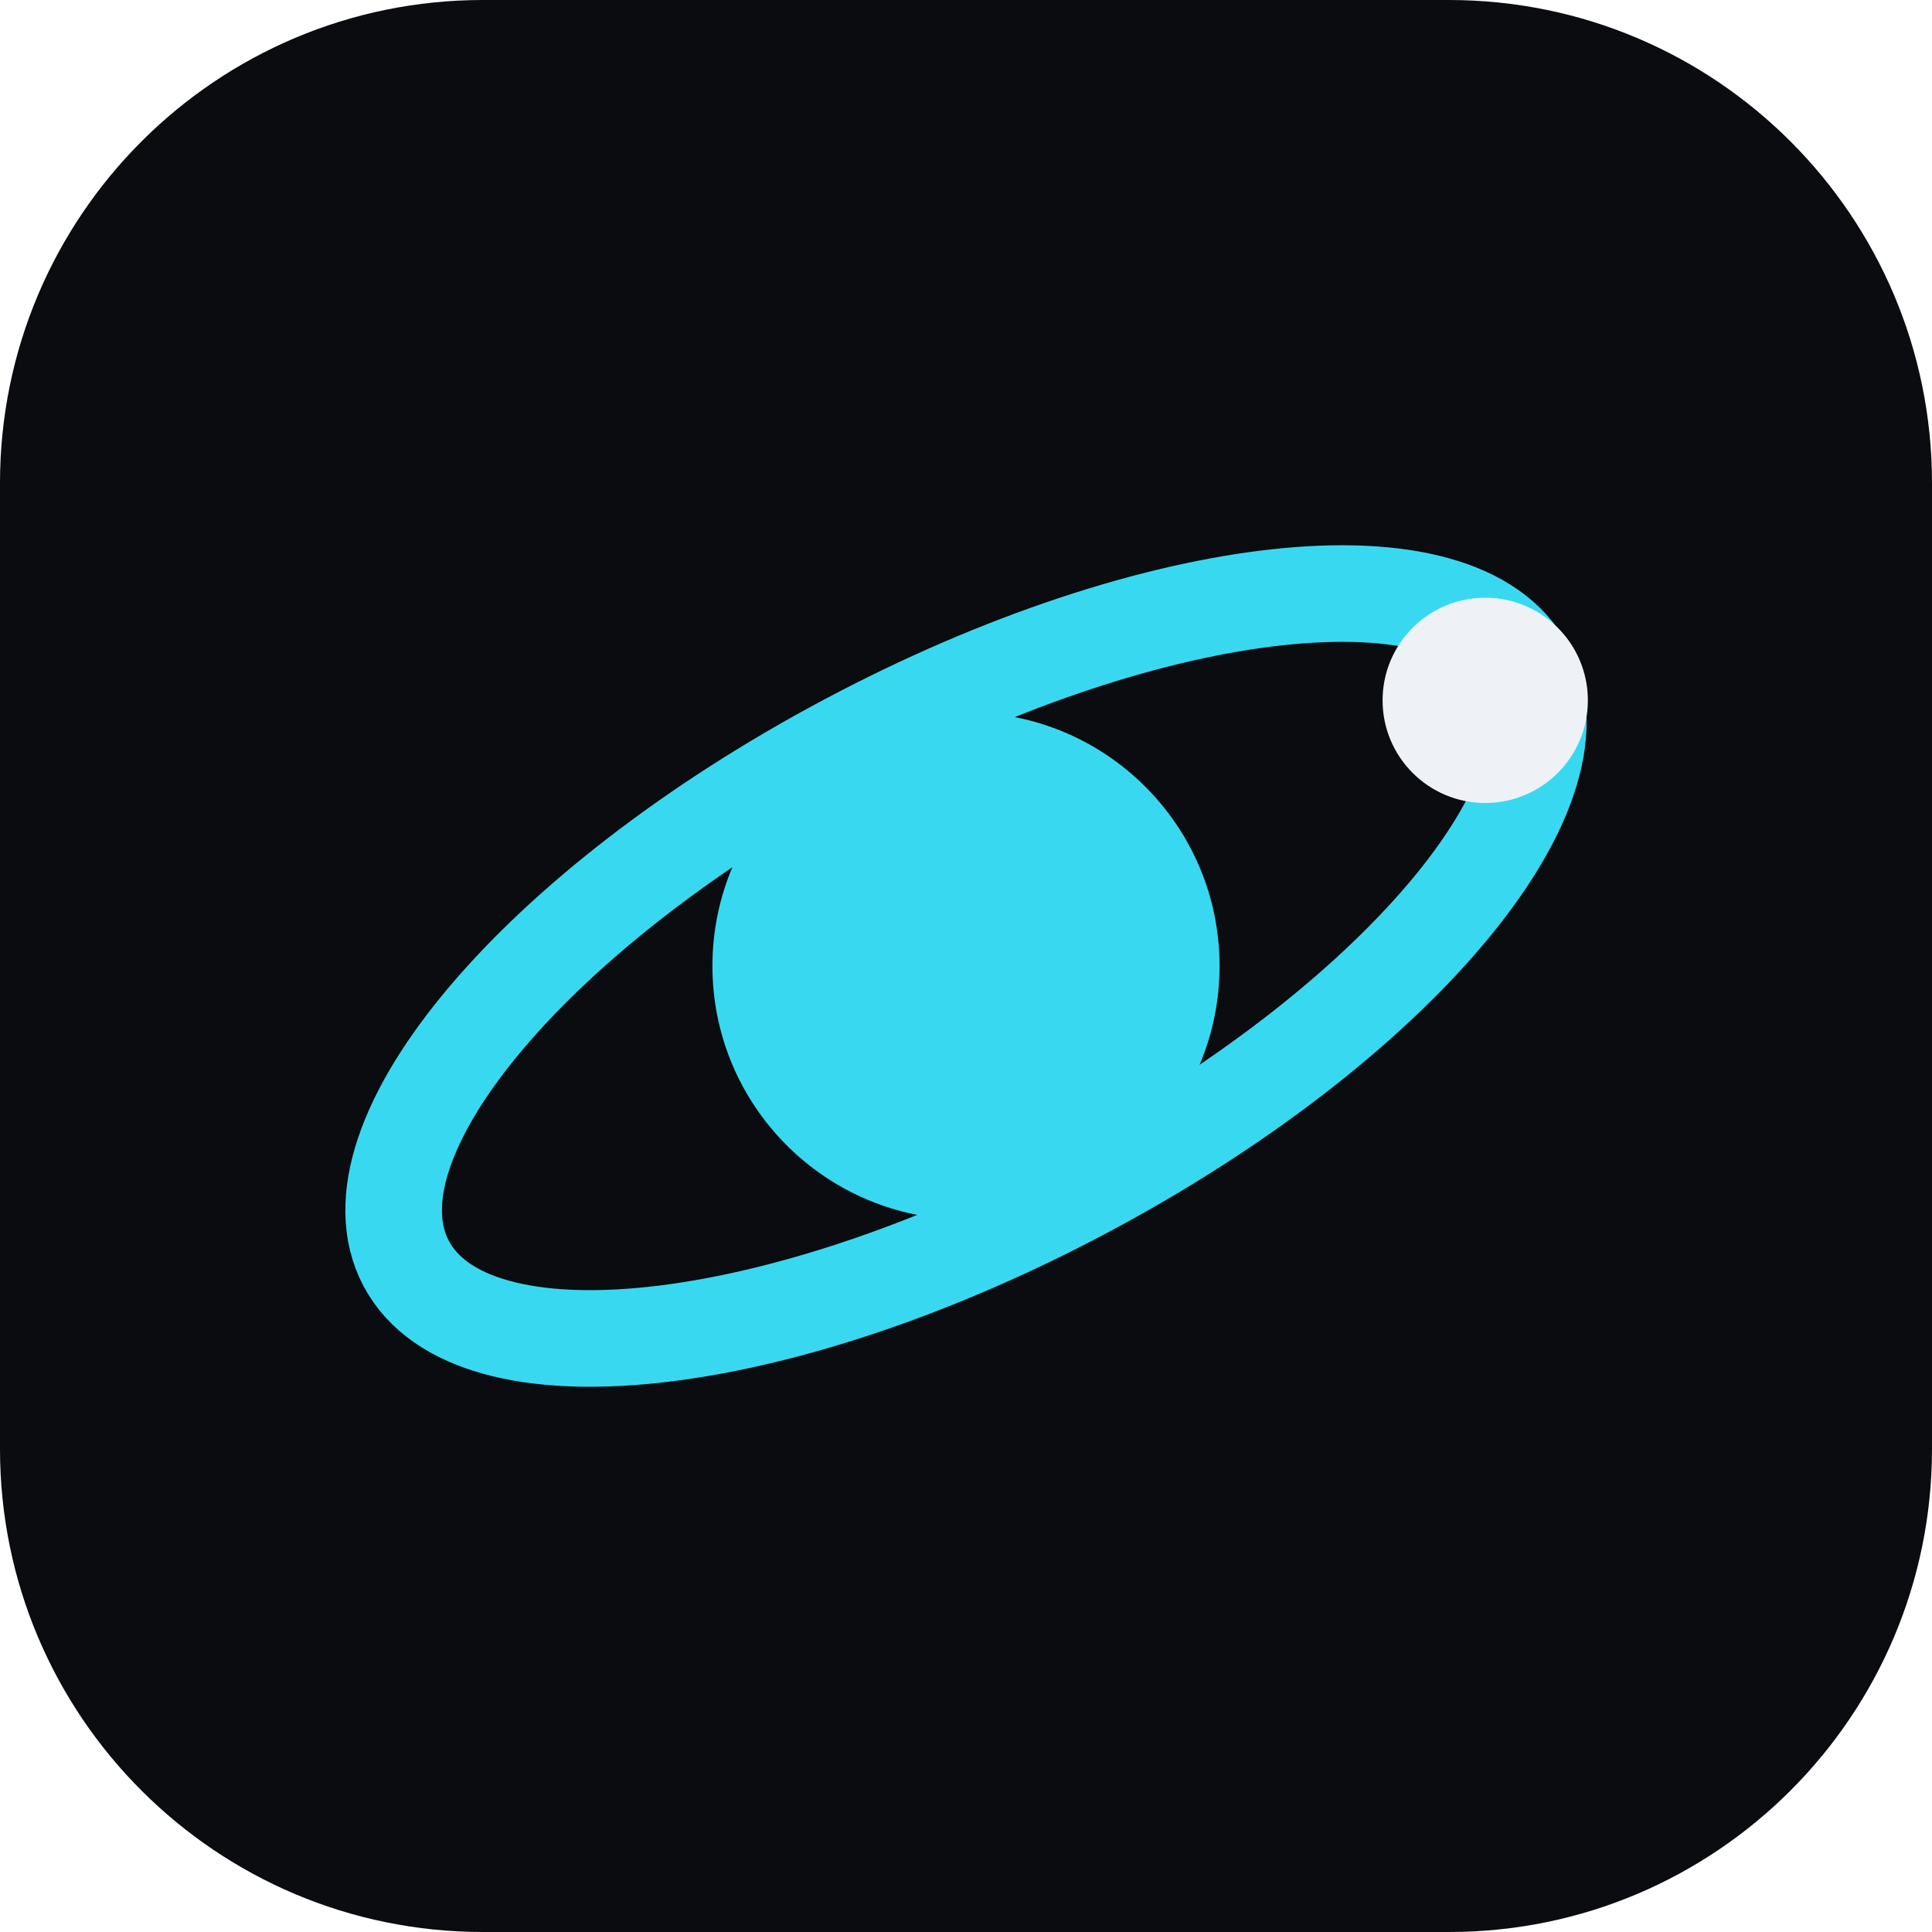
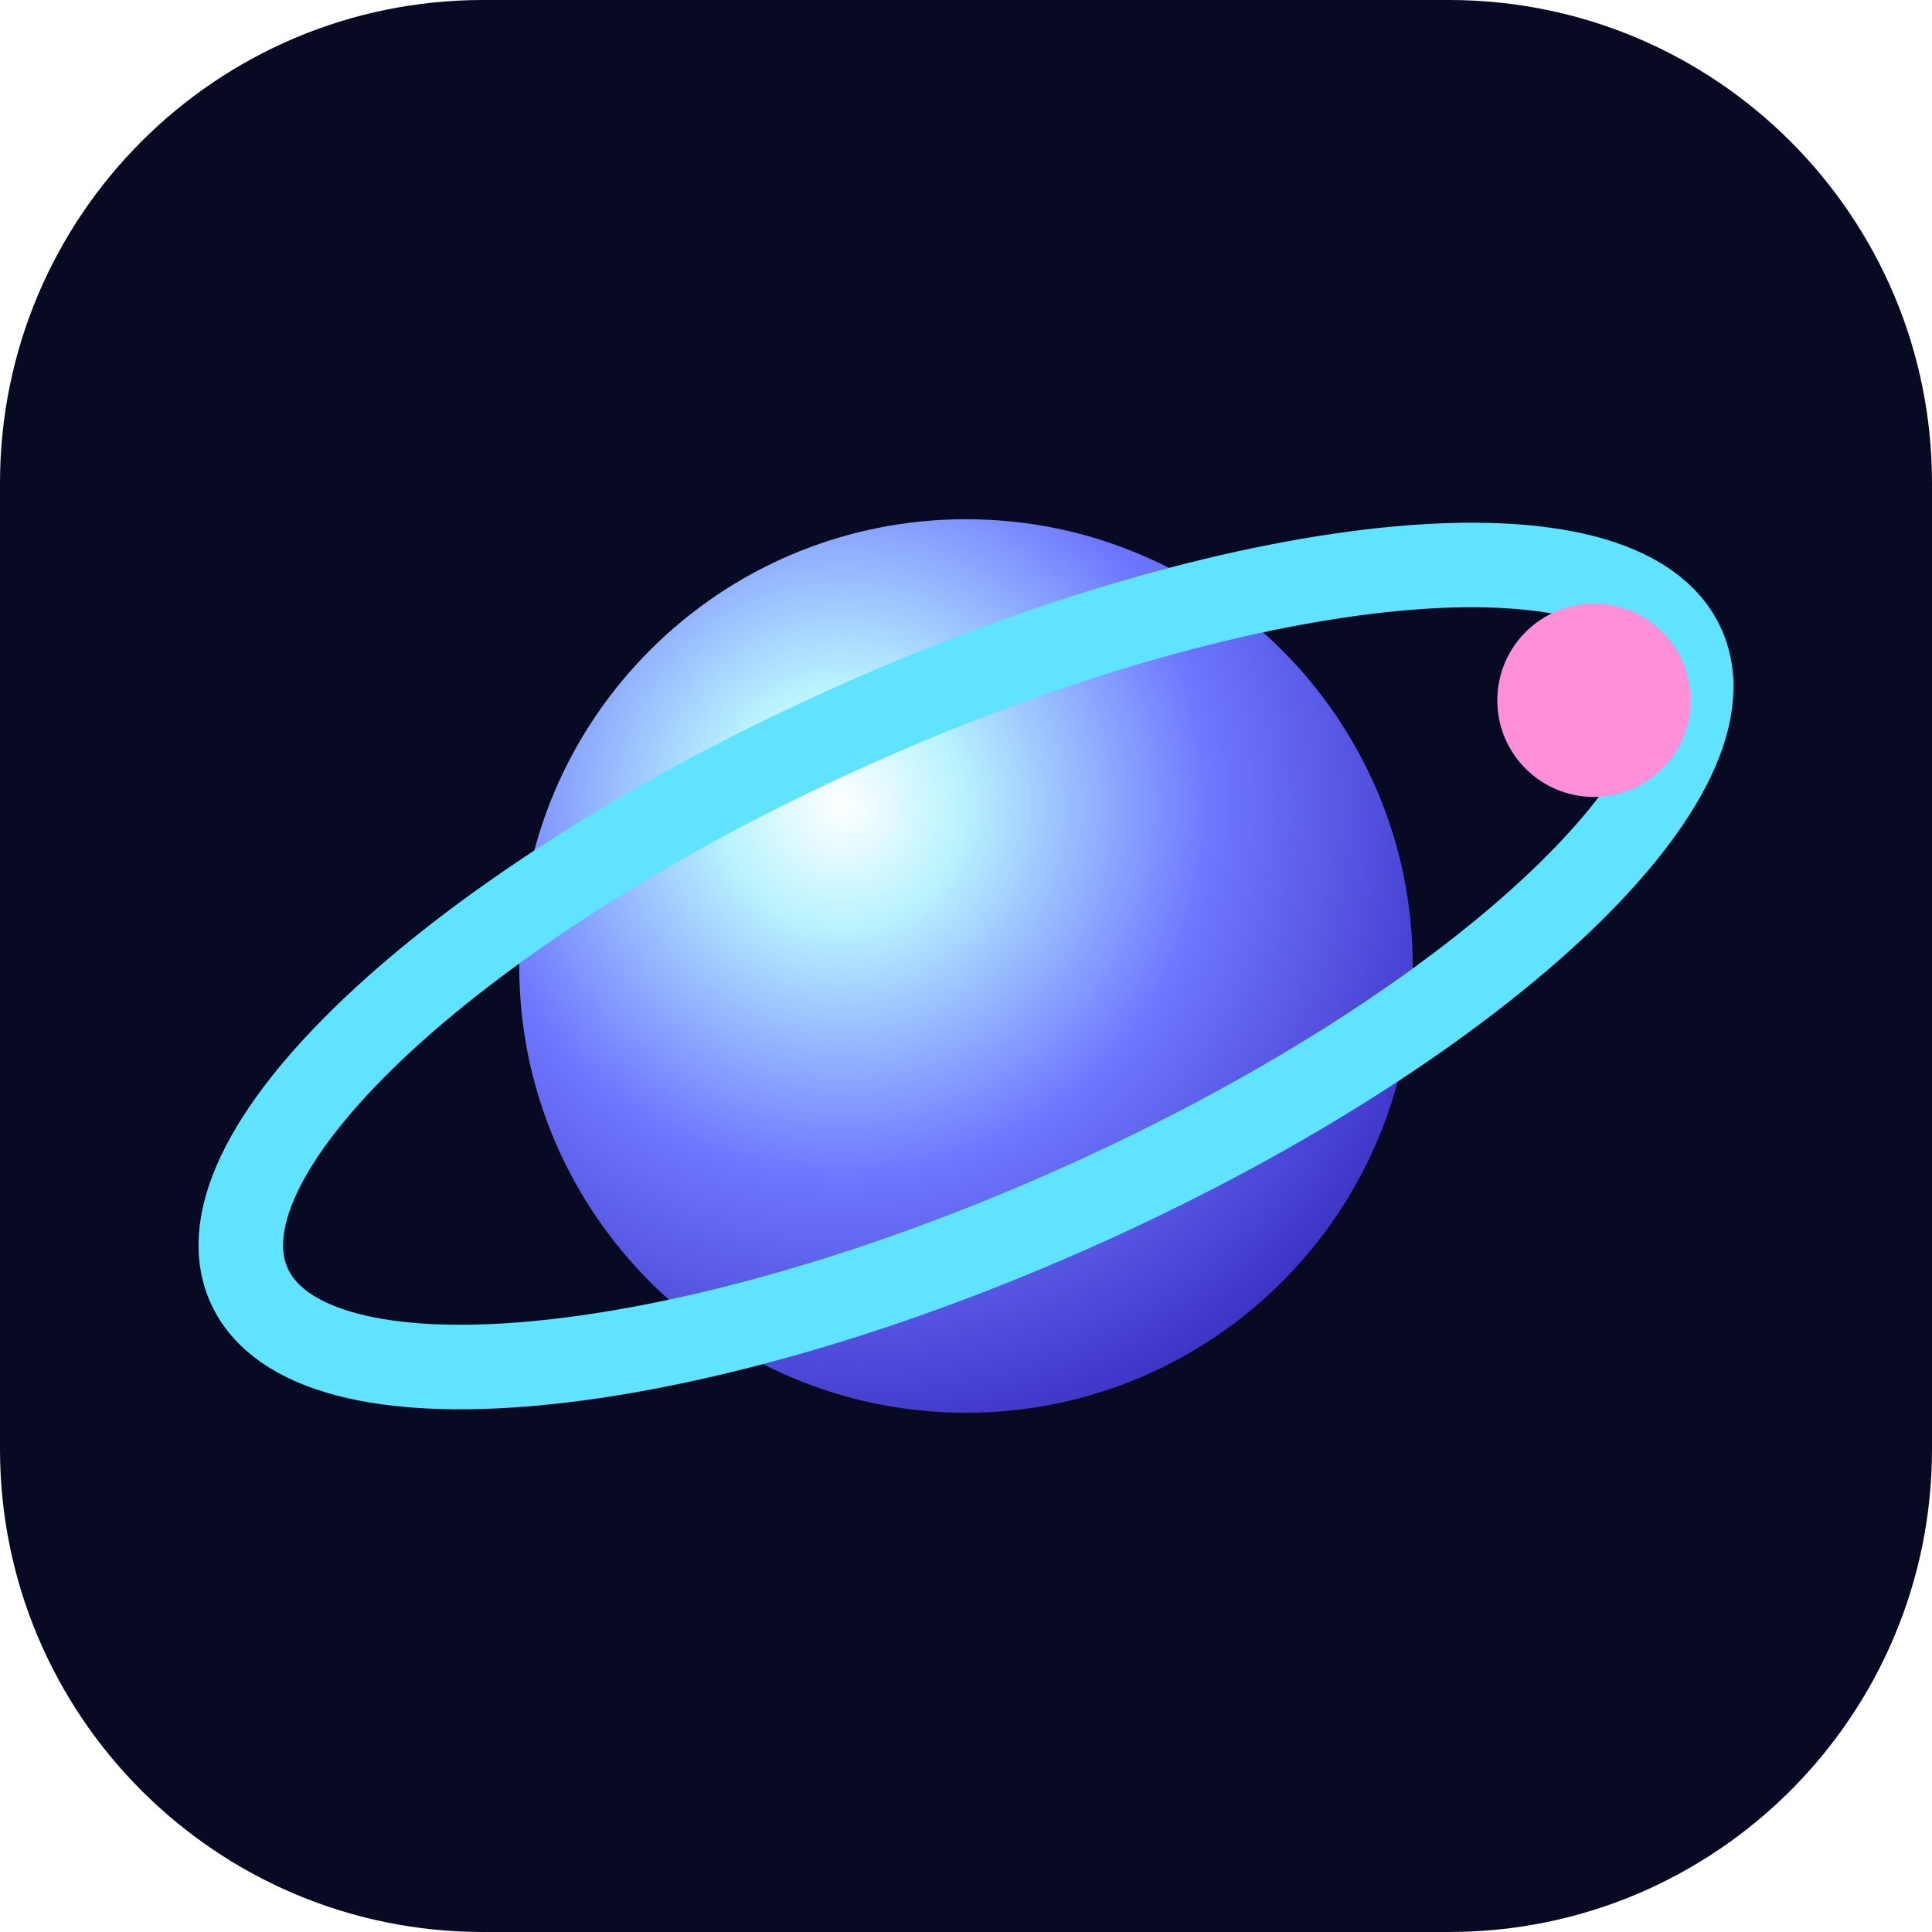
<svg xmlns="http://www.w3.org/2000/svg" viewBox="0 0 32 32">
-   <rect width="32" height="32" rx="8" fill="#0A0C10" />
-   <g transform="translate(4 4)" fill="none">
-     <circle cx="12" cy="12" r="4.2" fill="#38D9F0" />
-     <ellipse cx="12" cy="12" rx="10.5" ry="4.2" stroke="#38D9F0" stroke-width="1.6" transform="rotate(-28 12 12)" />
-     <circle cx="20.6" cy="7.6" r="1.7" fill="#EEF1F6" />
-   </g>
+   <defs>
+     <radialGradient id="orb" cx="0.36" cy="0.32" r="0.75">
+       <stop offset="0" stop-color="#ffffff" />
+       <stop offset="0.18" stop-color="#b9f3ff" />
+       <stop offset="0.55" stop-color="#6f78ff" />
+       <stop offset="1" stop-color="#3b2fc2" />
+     </radialGradient>
+   </defs>
+   <rect width="32" height="32" rx="8" fill="#070A22" />
+   <circle cx="16" cy="16" r="7.4" fill="url(#orb)" />
+   <ellipse cx="16" cy="16" rx="13" ry="4.4" fill="none" stroke="#5FE3FF" stroke-width="1.4" transform="rotate(-24 16 16)" />
+   <circle cx="26.4" cy="11.6" r="1.6" fill="#FF8FD8" />
</svg>
